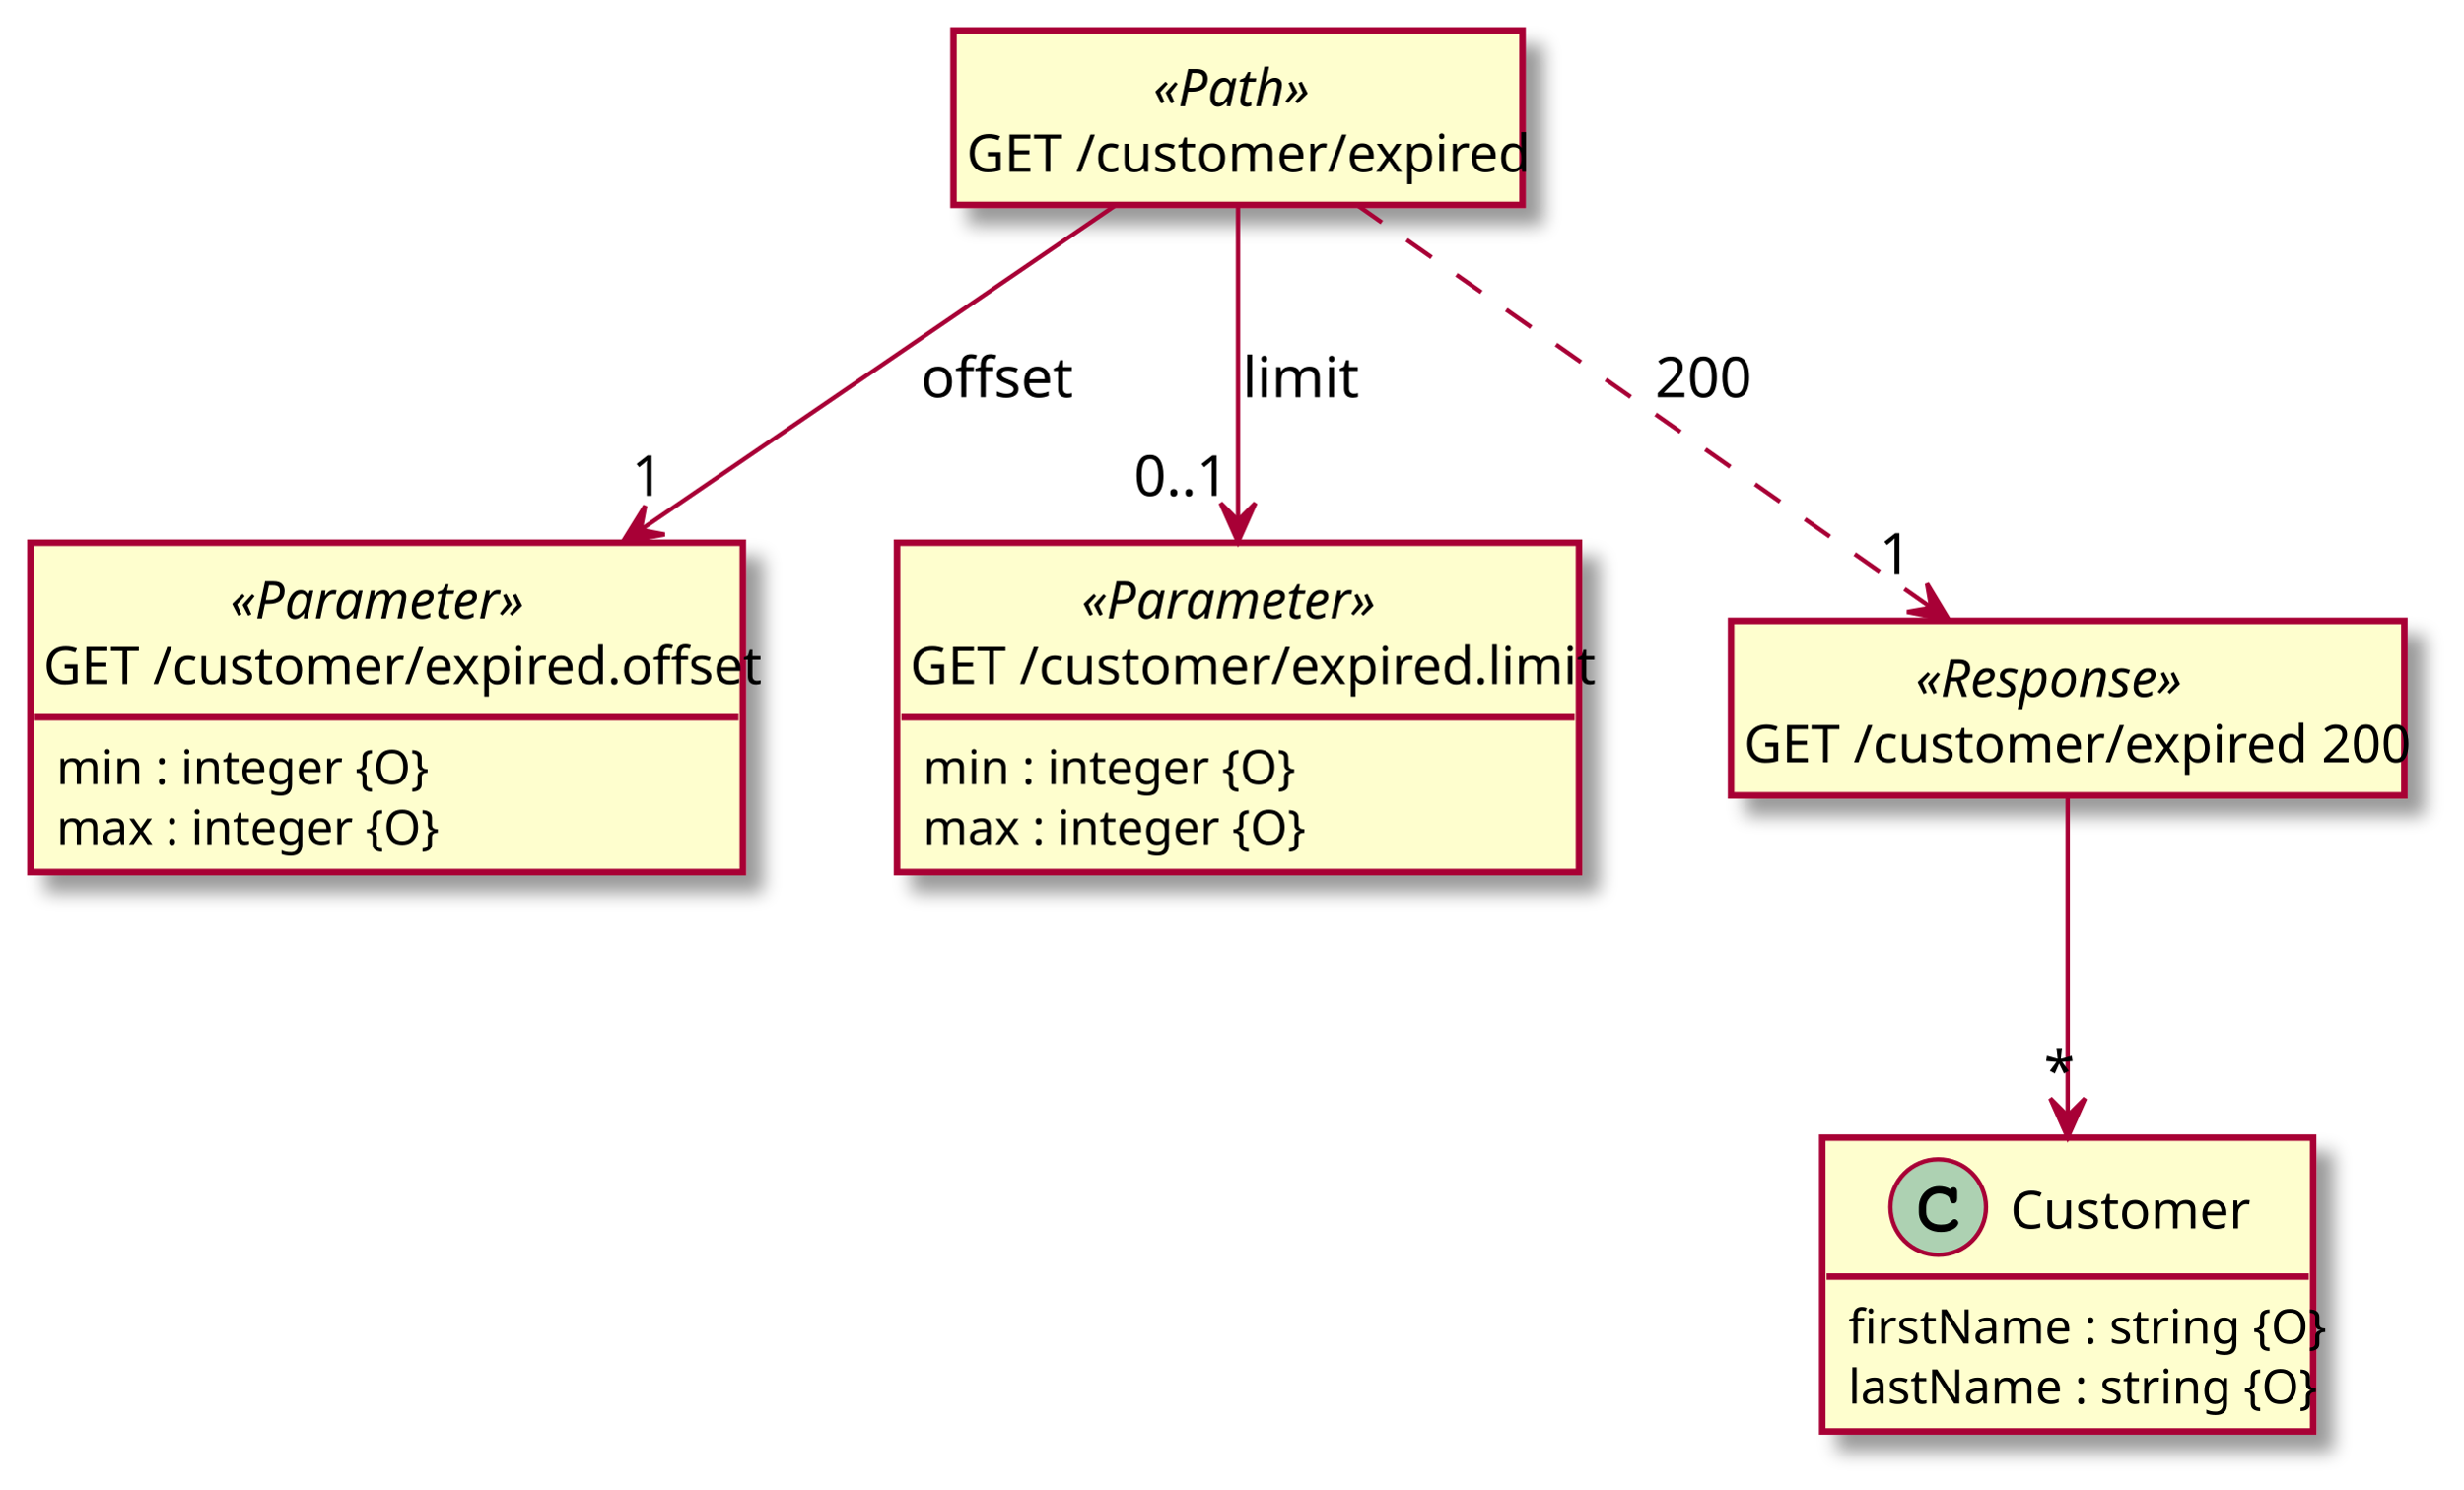
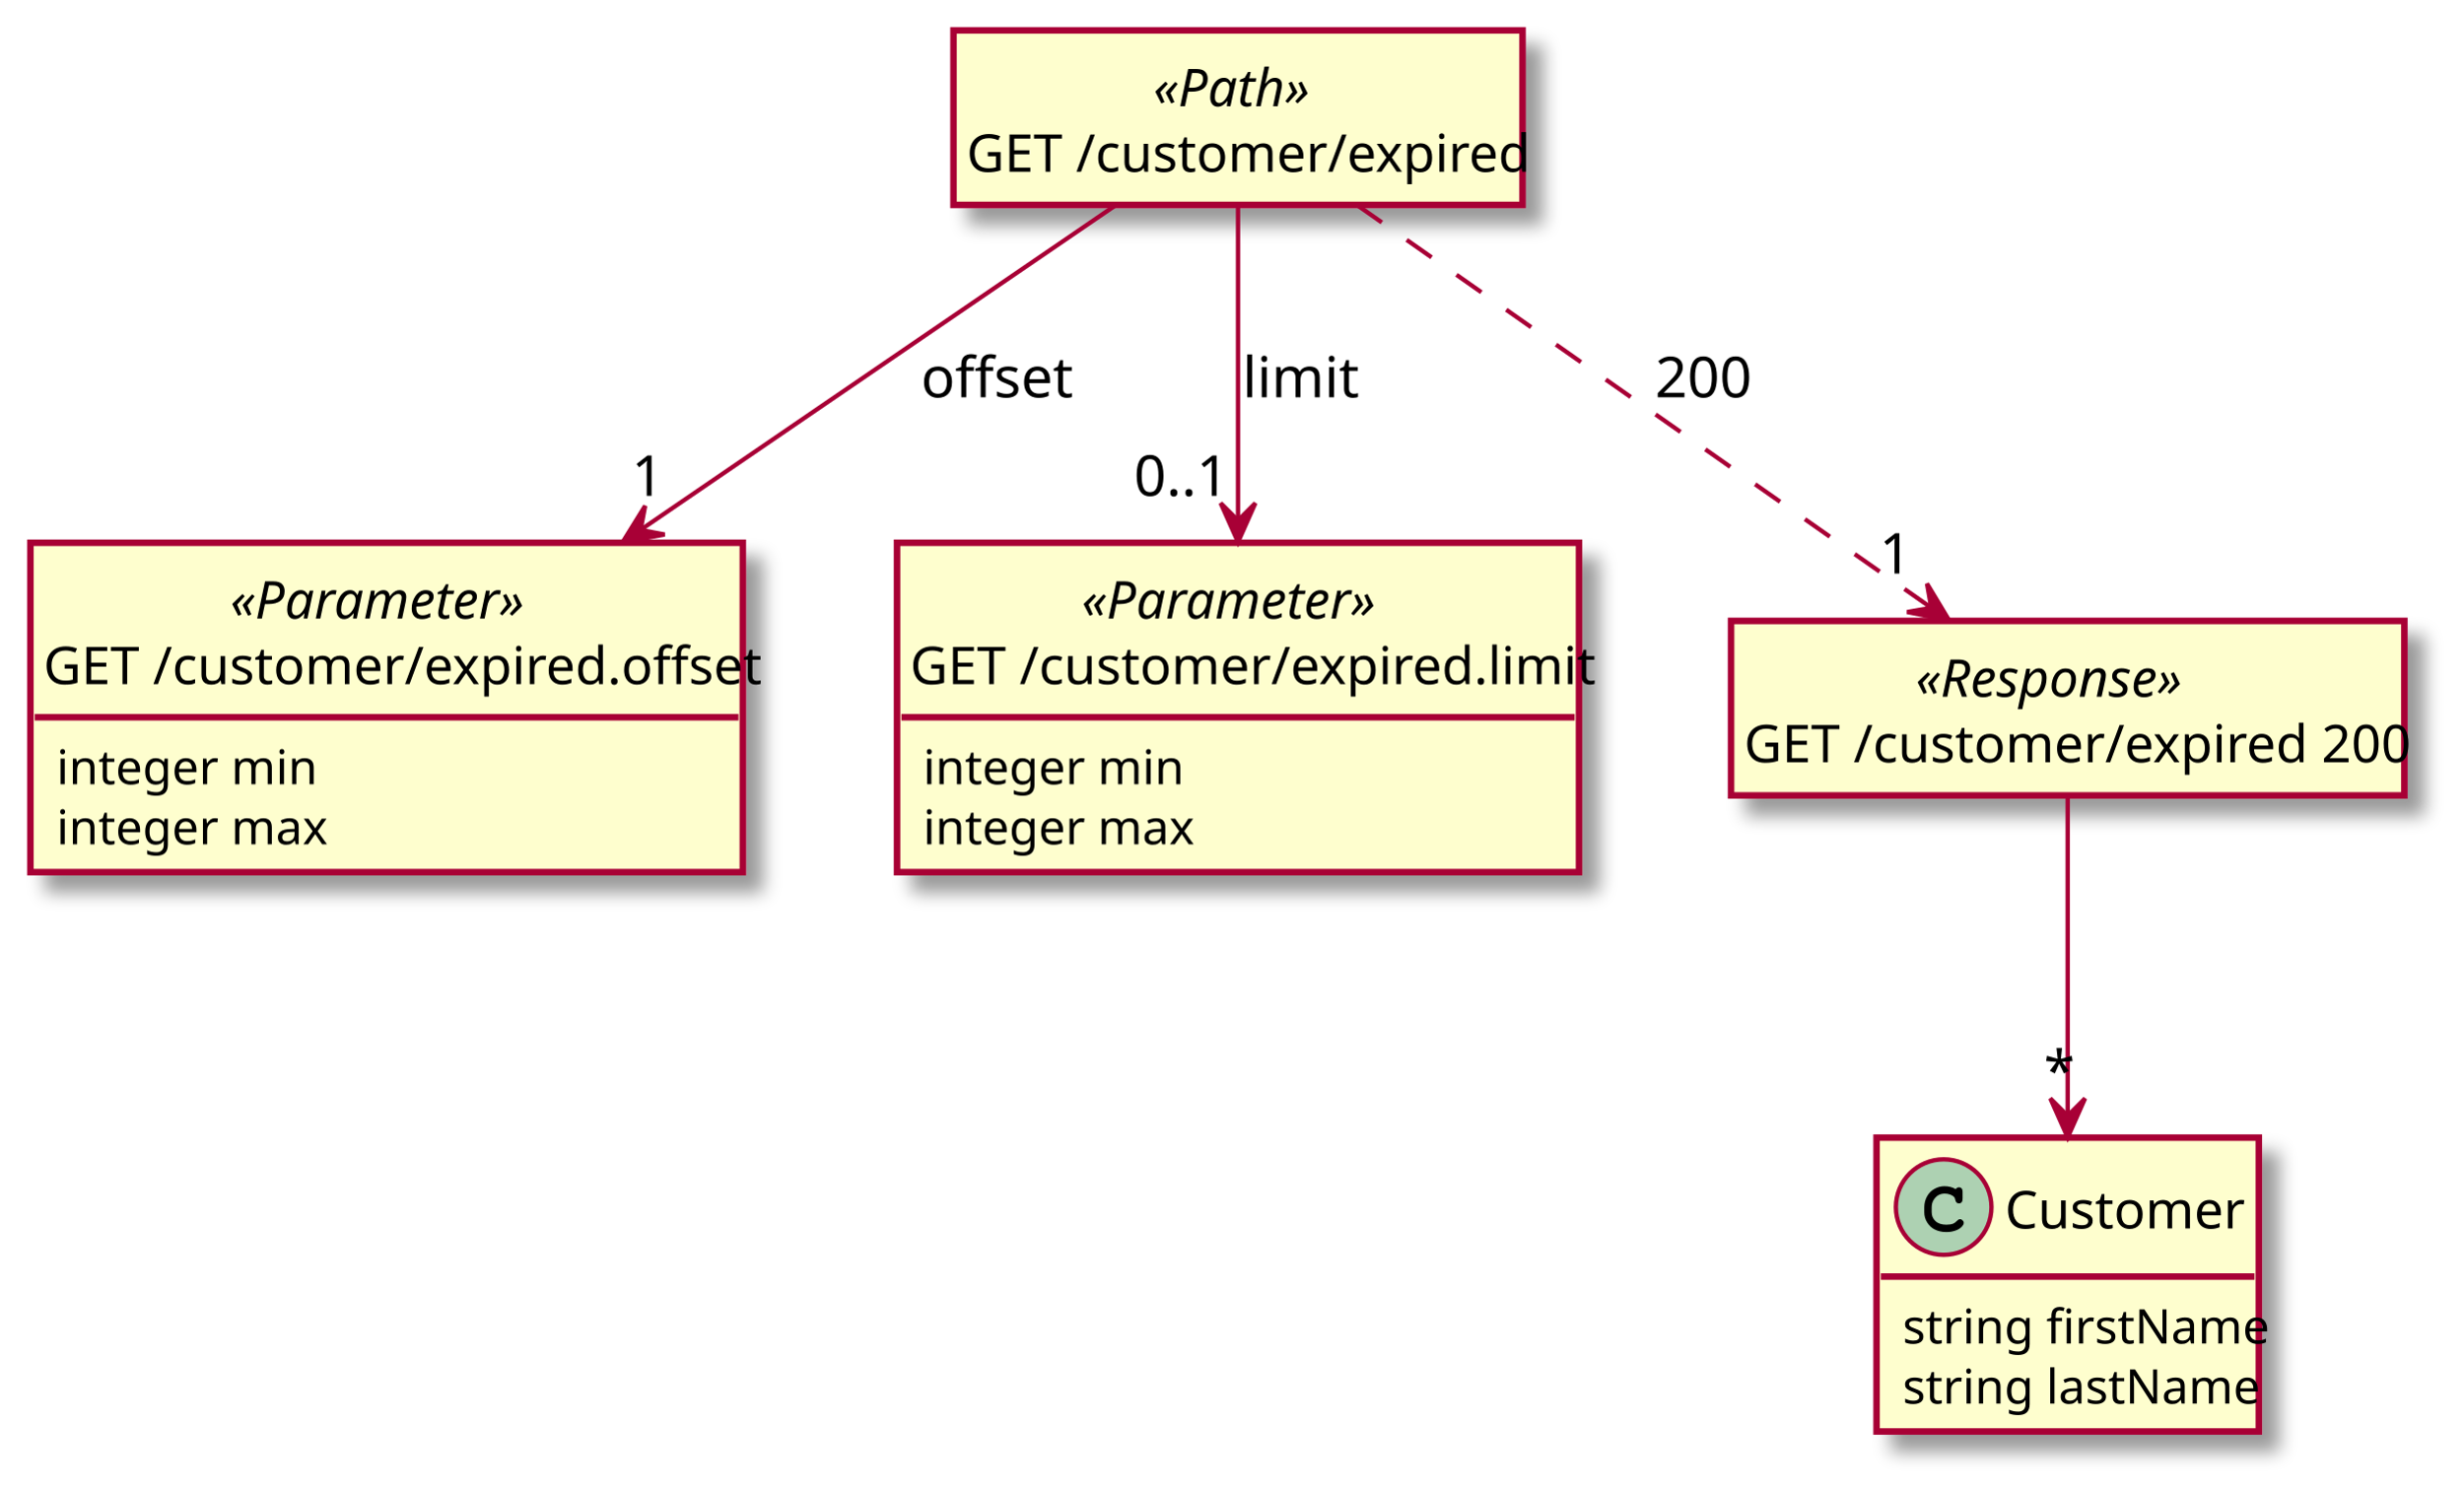
<svg xmlns="http://www.w3.org/2000/svg" contentScriptType="application/ecmascript" contentStyleType="text/css" height="343px" preserveAspectRatio="none" style="width:567px;height:343px;background:#FFFFFF;" version="1.1" viewBox="0 0 567 343" width="567px" zoomAndPan="magnify">
  <defs>
-     <filter height="300%" id="f1pwjhshsu8vq2" width="300%" x="-1" y="-1">
+     <filter height="300%" id="fbtjkgz2hhi5y" width="300%" x="-1" y="-1">
      <feGaussianBlur result="blurOut" stdDeviation="2.0" />
      <feColorMatrix in="blurOut" result="blurOut2" type="matrix" values="0 0 0 0 0 0 0 0 0 0 0 0 0 0 0 0 0 0 .4 0" />
      <feOffset dx="4.0" dy="4.0" in="blurOut2" result="blurOut3" />
      <feBlend in="SourceGraphic" in2="blurOut3" mode="normal" />
    </filter>
  </defs>
  <g>
-     <rect codeLine="8" fill="#FEFECE" filter="url(#f1pwjhshsu8vq2)" height="67.672" id="Customer" style="stroke:#A80036;stroke-width:1.5;" width="113" x="419.5" y="262" />
-     <ellipse cx="446.2" cy="278" fill="#ADD1B2" rx="11" ry="11" style="stroke:#A80036;stroke-width:1.0;" />
-     <path d="M448.966,273.875 Q449.122,273.656 449.309,273.547 Q449.497,273.438 449.716,273.438 Q450.091,273.438 450.325,273.703 Q450.559,273.953 450.559,274.562 L450.559,276.016 Q450.559,276.625 450.325,276.891 Q450.091,277.156 449.716,277.156 Q449.372,277.156 449.169,276.953 Q448.966,276.766 448.856,276.25 Q448.809,275.891 448.622,275.703 Q448.294,275.328 447.684,275.109 Q447.075,274.891 446.45,274.891 Q445.684,274.891 445.044,275.219 Q444.419,275.547 443.919,276.297 Q443.434,277.047 443.434,278.078 L443.434,279.172 Q443.434,280.406 444.325,281.234 Q445.216,282.047 446.809,282.047 Q447.747,282.047 448.403,281.797 Q448.794,281.641 449.216,281.203 Q449.481,280.938 449.622,280.859 Q449.778,280.781 449.981,280.781 Q450.309,280.781 450.559,281.047 Q450.825,281.297 450.825,281.641 Q450.825,281.984 450.481,282.391 Q449.981,282.969 449.184,283.297 Q448.106,283.75 446.809,283.75 Q445.294,283.75 444.091,283.125 Q443.106,282.625 442.419,281.562 Q441.731,280.484 441.731,279.203 L441.731,278.047 Q441.731,276.719 442.341,275.578 Q442.966,274.422 444.059,273.812 Q445.153,273.188 446.387,273.188 Q447.122,273.188 447.762,273.359 Q448.419,273.516 448.966,273.875 Z " fill="#000000" />
-     <text fill="#000000" font-family="sans-serif" font-size="12" lengthAdjust="spacing" textLength="55" x="462.8" y="282.91">Customer
+     <rect codeLine="8" fill="#FEFECE" filter="url(#fbtjkgz2hhi5y)" height="67.672" id="Customer" style="stroke:#A80036;stroke-width:1.5;" width="88" x="432" y="262" />
+     <ellipse cx="447.45" cy="278" fill="#ADD1B2" rx="11" ry="11" style="stroke:#A80036;stroke-width:1.0;" />
+     <path d="M450.216,273.875 Q450.372,273.656 450.559,273.547 Q450.747,273.438 450.966,273.438 Q451.341,273.438 451.575,273.703 Q451.809,273.953 451.809,274.562 L451.809,276.016 Q451.809,276.625 451.575,276.891 Q451.341,277.156 450.966,277.156 Q450.622,277.156 450.419,276.953 Q450.216,276.766 450.106,276.25 Q450.059,275.891 449.872,275.703 Q449.544,275.328 448.934,275.109 Q448.325,274.891 447.7,274.891 Q446.934,274.891 446.294,275.219 Q445.669,275.547 445.169,276.297 Q444.684,277.047 444.684,278.078 L444.684,279.172 Q444.684,280.406 445.575,281.234 Q446.466,282.047 448.059,282.047 Q448.997,282.047 449.653,281.797 Q450.044,281.641 450.466,281.203 Q450.731,280.938 450.872,280.859 Q451.028,280.781 451.231,280.781 Q451.559,280.781 451.809,281.047 Q452.075,281.297 452.075,281.641 Q452.075,281.984 451.731,282.391 Q451.231,282.969 450.434,283.297 Q449.356,283.75 448.059,283.75 Q446.544,283.75 445.341,283.125 Q444.356,282.625 443.669,281.562 Q442.981,280.484 442.981,279.203 L442.981,278.047 Q442.981,276.719 443.591,275.578 Q444.216,274.422 445.309,273.812 Q446.403,273.188 447.637,273.188 Q448.372,273.188 449.012,273.359 Q449.669,273.516 450.216,273.875 Z " fill="#000000" />
+     <text fill="#000000" font-family="sans-serif" font-size="12" lengthAdjust="spacing" textLength="55" x="461.55" y="282.91">Customer
        </text>
-     <line style="stroke:#A80036;stroke-width:1.5;" x1="420.5" x2="531.5" y1="294" y2="294" />
-     <text fill="#000000" font-family="sans-serif" font-size="11" lengthAdjust="spacing" textLength="101" x="425.5" y="309.419">firstName : string {O}
+     <line style="stroke:#A80036;stroke-width:1.5;" x1="433" x2="519" y1="294" y2="294" />
+     <text fill="#000000" font-family="sans-serif" font-size="11" lengthAdjust="spacing" textLength="76" x="438" y="309.419">string firstName
        </text>
-     <text fill="#000000" font-family="sans-serif" font-size="11" lengthAdjust="spacing" textLength="99" x="425.5" y="323.255">lastName : string {O}
+     <text fill="#000000" font-family="sans-serif" font-size="11" lengthAdjust="spacing" textLength="74" x="438" y="323.255">string lastName
        </text>
-     <rect codeLine="13" fill="#FEFECE" filter="url(#f1pwjhshsu8vq2)" height="40.188" id="GET /customer/expired" style="stroke:#A80036;stroke-width:1.5;" width="131" x="219.5" y="7" />
+     <rect codeLine="13" fill="#FEFECE" filter="url(#fbtjkgz2hhi5y)" height="40.188" id="GET /customer/expired" style="stroke:#A80036;stroke-width:1.5;" width="131" x="219.5" y="7" />
    <text fill="#000000" font-family="sans-serif" font-size="12" font-style="italic" lengthAdjust="spacing" textLength="39" x="265.5" y="24.457">«Path»
        </text>
    <text fill="#000000" font-family="sans-serif" font-size="12" lengthAdjust="spacing" textLength="125" x="222.5" y="39.551">GET /customer/expired
        </text>
-     <rect codeLine="16" fill="#FEFECE" filter="url(#f1pwjhshsu8vq2)" height="75.859" id="GET /customer/expired.offset" style="stroke:#A80036;stroke-width:1.5;" width="164" x="7" y="125" />
+     <rect codeLine="16" fill="#FEFECE" filter="url(#fbtjkgz2hhi5y)" height="75.859" id="GET /customer/expired.offset" style="stroke:#A80036;stroke-width:1.5;" width="164" x="7" y="125" />
    <text fill="#000000" font-family="sans-serif" font-size="12" font-style="italic" lengthAdjust="spacing" textLength="72" x="53" y="142.457">«Parameter»
        </text>
    <text fill="#000000" font-family="sans-serif" font-size="12" lengthAdjust="spacing" textLength="158" x="10" y="157.551">GET /customer/expired.offset
        </text>
    <line style="stroke:#A80036;stroke-width:1.5;" x1="8" x2="170" y1="165.188" y2="165.188" />
-     <text fill="#000000" font-family="sans-serif" font-size="11" lengthAdjust="spacing" textLength="77" x="13" y="180.606">min : integer {O}
+     <text fill="#000000" font-family="sans-serif" font-size="11" lengthAdjust="spacing" textLength="52" x="13" y="180.606">integer min
        </text>
-     <text fill="#000000" font-family="sans-serif" font-size="11" lengthAdjust="spacing" textLength="81" x="13" y="194.442">max : integer {O}
+     <text fill="#000000" font-family="sans-serif" font-size="11" lengthAdjust="spacing" textLength="56" x="13" y="194.442">integer max
        </text>
-     <rect codeLine="21" fill="#FEFECE" filter="url(#f1pwjhshsu8vq2)" height="75.859" id="GET /customer/expired.limit" style="stroke:#A80036;stroke-width:1.5;" width="157" x="206.5" y="125" />
+     <rect codeLine="21" fill="#FEFECE" filter="url(#fbtjkgz2hhi5y)" height="75.859" id="GET /customer/expired.limit" style="stroke:#A80036;stroke-width:1.5;" width="157" x="206.5" y="125" />
    <text fill="#000000" font-family="sans-serif" font-size="12" font-style="italic" lengthAdjust="spacing" textLength="72" x="249" y="142.457">«Parameter»
        </text>
    <text fill="#000000" font-family="sans-serif" font-size="12" lengthAdjust="spacing" textLength="151" x="209.5" y="157.551">GET /customer/expired.limit
        </text>
    <line style="stroke:#A80036;stroke-width:1.5;" x1="207.5" x2="362.5" y1="165.188" y2="165.188" />
-     <text fill="#000000" font-family="sans-serif" font-size="11" lengthAdjust="spacing" textLength="77" x="212.5" y="180.606">min : integer {O}
+     <text fill="#000000" font-family="sans-serif" font-size="11" lengthAdjust="spacing" textLength="52" x="212.5" y="180.606">integer min
        </text>
-     <text fill="#000000" font-family="sans-serif" font-size="11" lengthAdjust="spacing" textLength="81" x="212.5" y="194.442">max : integer {O}
+     <text fill="#000000" font-family="sans-serif" font-size="11" lengthAdjust="spacing" textLength="56" x="212.5" y="194.442">integer max
        </text>
-     <rect codeLine="26" fill="#FEFECE" filter="url(#f1pwjhshsu8vq2)" height="40.188" id="GET /customer/expired 200" style="stroke:#A80036;stroke-width:1.5;" width="155" x="398.5" y="143" />
+     <rect codeLine="26" fill="#FEFECE" filter="url(#fbtjkgz2hhi5y)" height="40.188" id="GET /customer/expired 200" style="stroke:#A80036;stroke-width:1.5;" width="155" x="398.5" y="143" />
    <text fill="#000000" font-family="sans-serif" font-size="12" font-style="italic" lengthAdjust="spacing" textLength="70" x="441" y="160.457">«Response»
        </text>
    <text fill="#000000" font-family="sans-serif" font-size="12" lengthAdjust="spacing" textLength="149" x="401.5" y="175.551">GET /customer/expired 200
        </text>
    <path codeLine="29" d="M256.92,47.2 C228.54,66.6 183.84,97.16 147.69,121.87 " fill="none" id="GET /customer/expired-to-GET /customer/expired.offset" style="stroke:#A80036;stroke-width:1.0;" />
    <polygon fill="#A80036" points="143.33,124.86,153.02,123.096,147.461,122.044,148.514,116.486,143.33,124.86" style="stroke:#A80036;stroke-width:1.0;" />
    <text fill="#000000" font-family="sans-serif" font-size="13" lengthAdjust="spacing" textLength="31" x="212" y="91.495">offset
        </text>
    <text fill="#000000" font-family="sans-serif" font-size="13" lengthAdjust="spacing" textLength="7" x="145.384" y="114.18">1
        </text>
    <path codeLine="31" d="M285,47.2 C285,66.05 285,95.43 285,119.75 " fill="none" id="GET /customer/expired-to-GET /customer/expired.limit" style="stroke:#A80036;stroke-width:1.0;" />
    <polygon fill="#A80036" points="285,124.86,289,115.86,285,119.86,281,115.86,285,124.86" style="stroke:#A80036;stroke-width:1.0;" />
    <text fill="#000000" font-family="sans-serif" font-size="13" lengthAdjust="spacing" textLength="24" x="286" y="91.495">limit
        </text>
    <text fill="#000000" font-family="sans-serif" font-size="13" lengthAdjust="spacing" textLength="22" x="261.041" y="114.18">0..1
        </text>
    <path codeLine="33" d="M476,183.05 C476,202.33 476,232.67 476,256.9 " fill="none" id="GET /customer/expired 200-to-Customer" style="stroke:#A80036;stroke-width:1.0;" />
    <polygon fill="#A80036" points="476,261.97,480,252.97,476,256.97,472,252.97,476,261.97" style="stroke:#A80036;stroke-width:1.0;" />
    <text fill="#000000" font-family="sans-serif" font-size="13" lengthAdjust="spacing" textLength="5" x="470.508" y="251.257">*
        </text>
    <path codeLine="35" d="M312.37,47.2 C347.26,71.68 407.46,113.92 444.31,139.77 " fill="none" id="GET /customer/expired-to-GET /customer/expired 200" style="stroke:#A80036;stroke-width:1.0;stroke-dasharray:7.0,7.0;" />
    <polygon fill="#A80036" points="448.69,142.84,443.613,134.401,444.594,139.972,439.024,140.953,448.69,142.84" style="stroke:#A80036;stroke-width:1.0;" />
    <text fill="#000000" font-family="sans-serif" font-size="13" lengthAdjust="spacing" textLength="21" x="381" y="91.495">200
        </text>
    <text fill="#000000" font-family="sans-serif" font-size="13" lengthAdjust="spacing" textLength="7" x="432.64" y="132.087">1
        </text>
  </g>
</svg>
